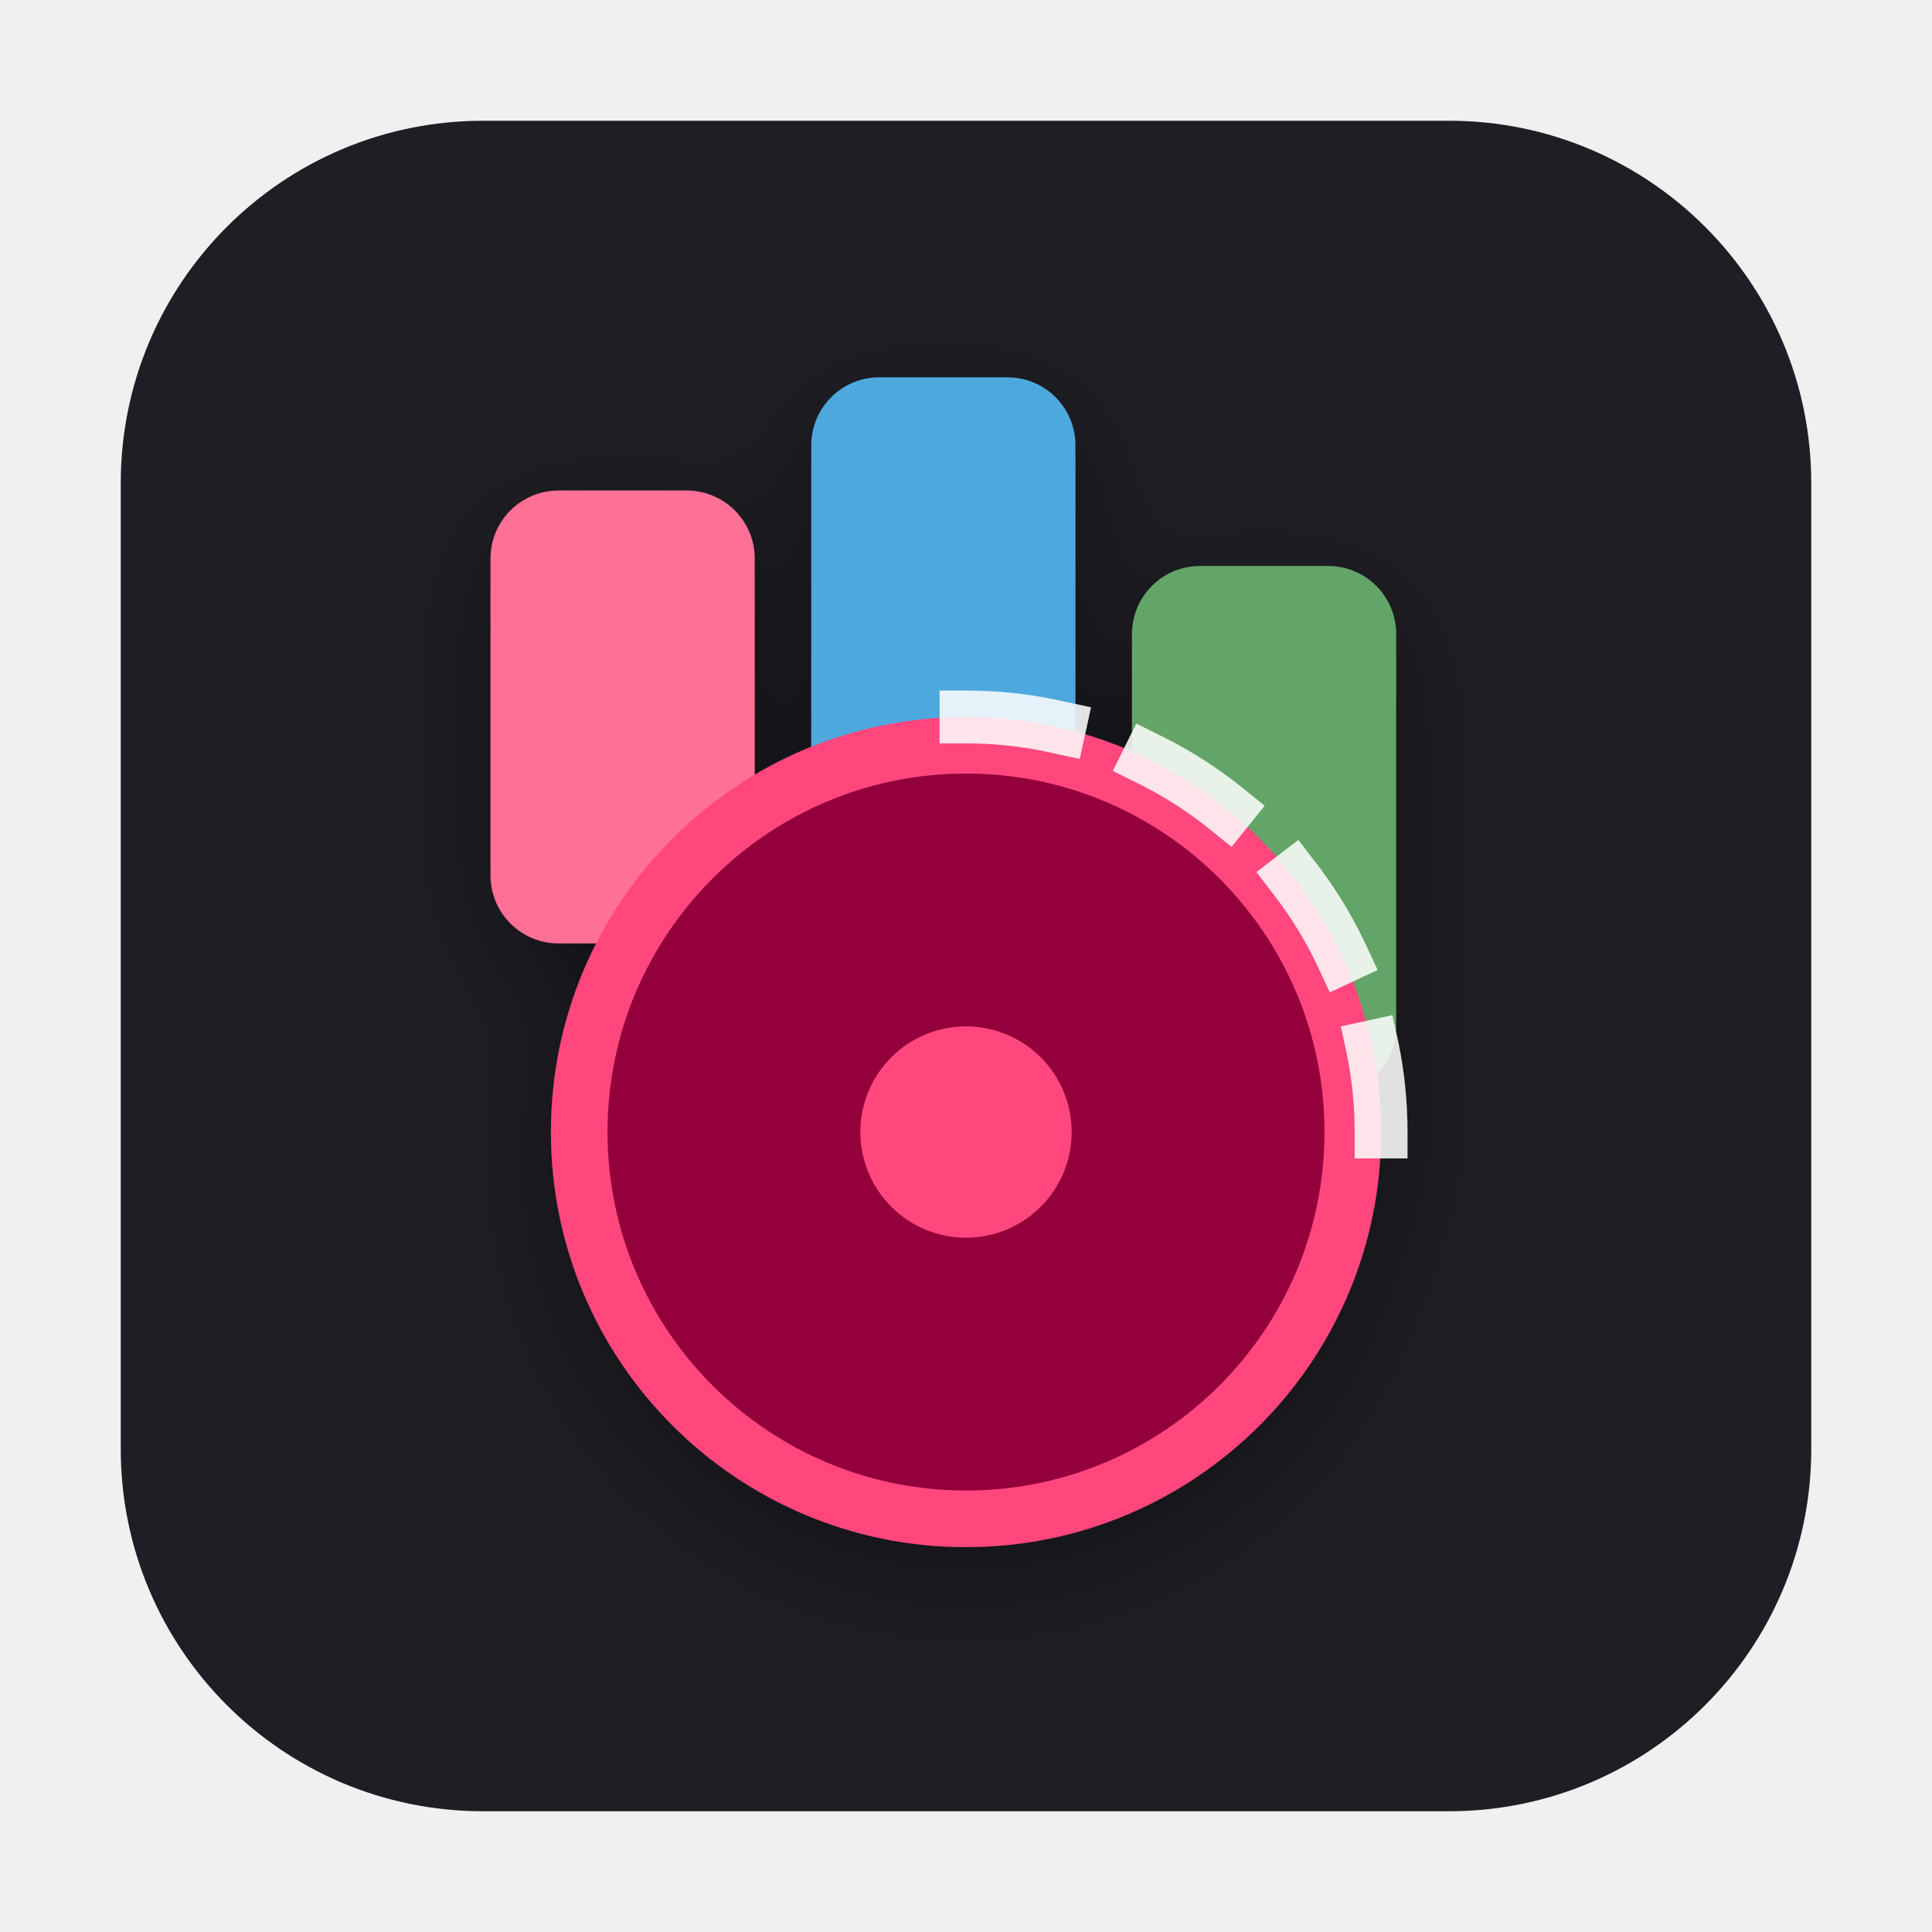
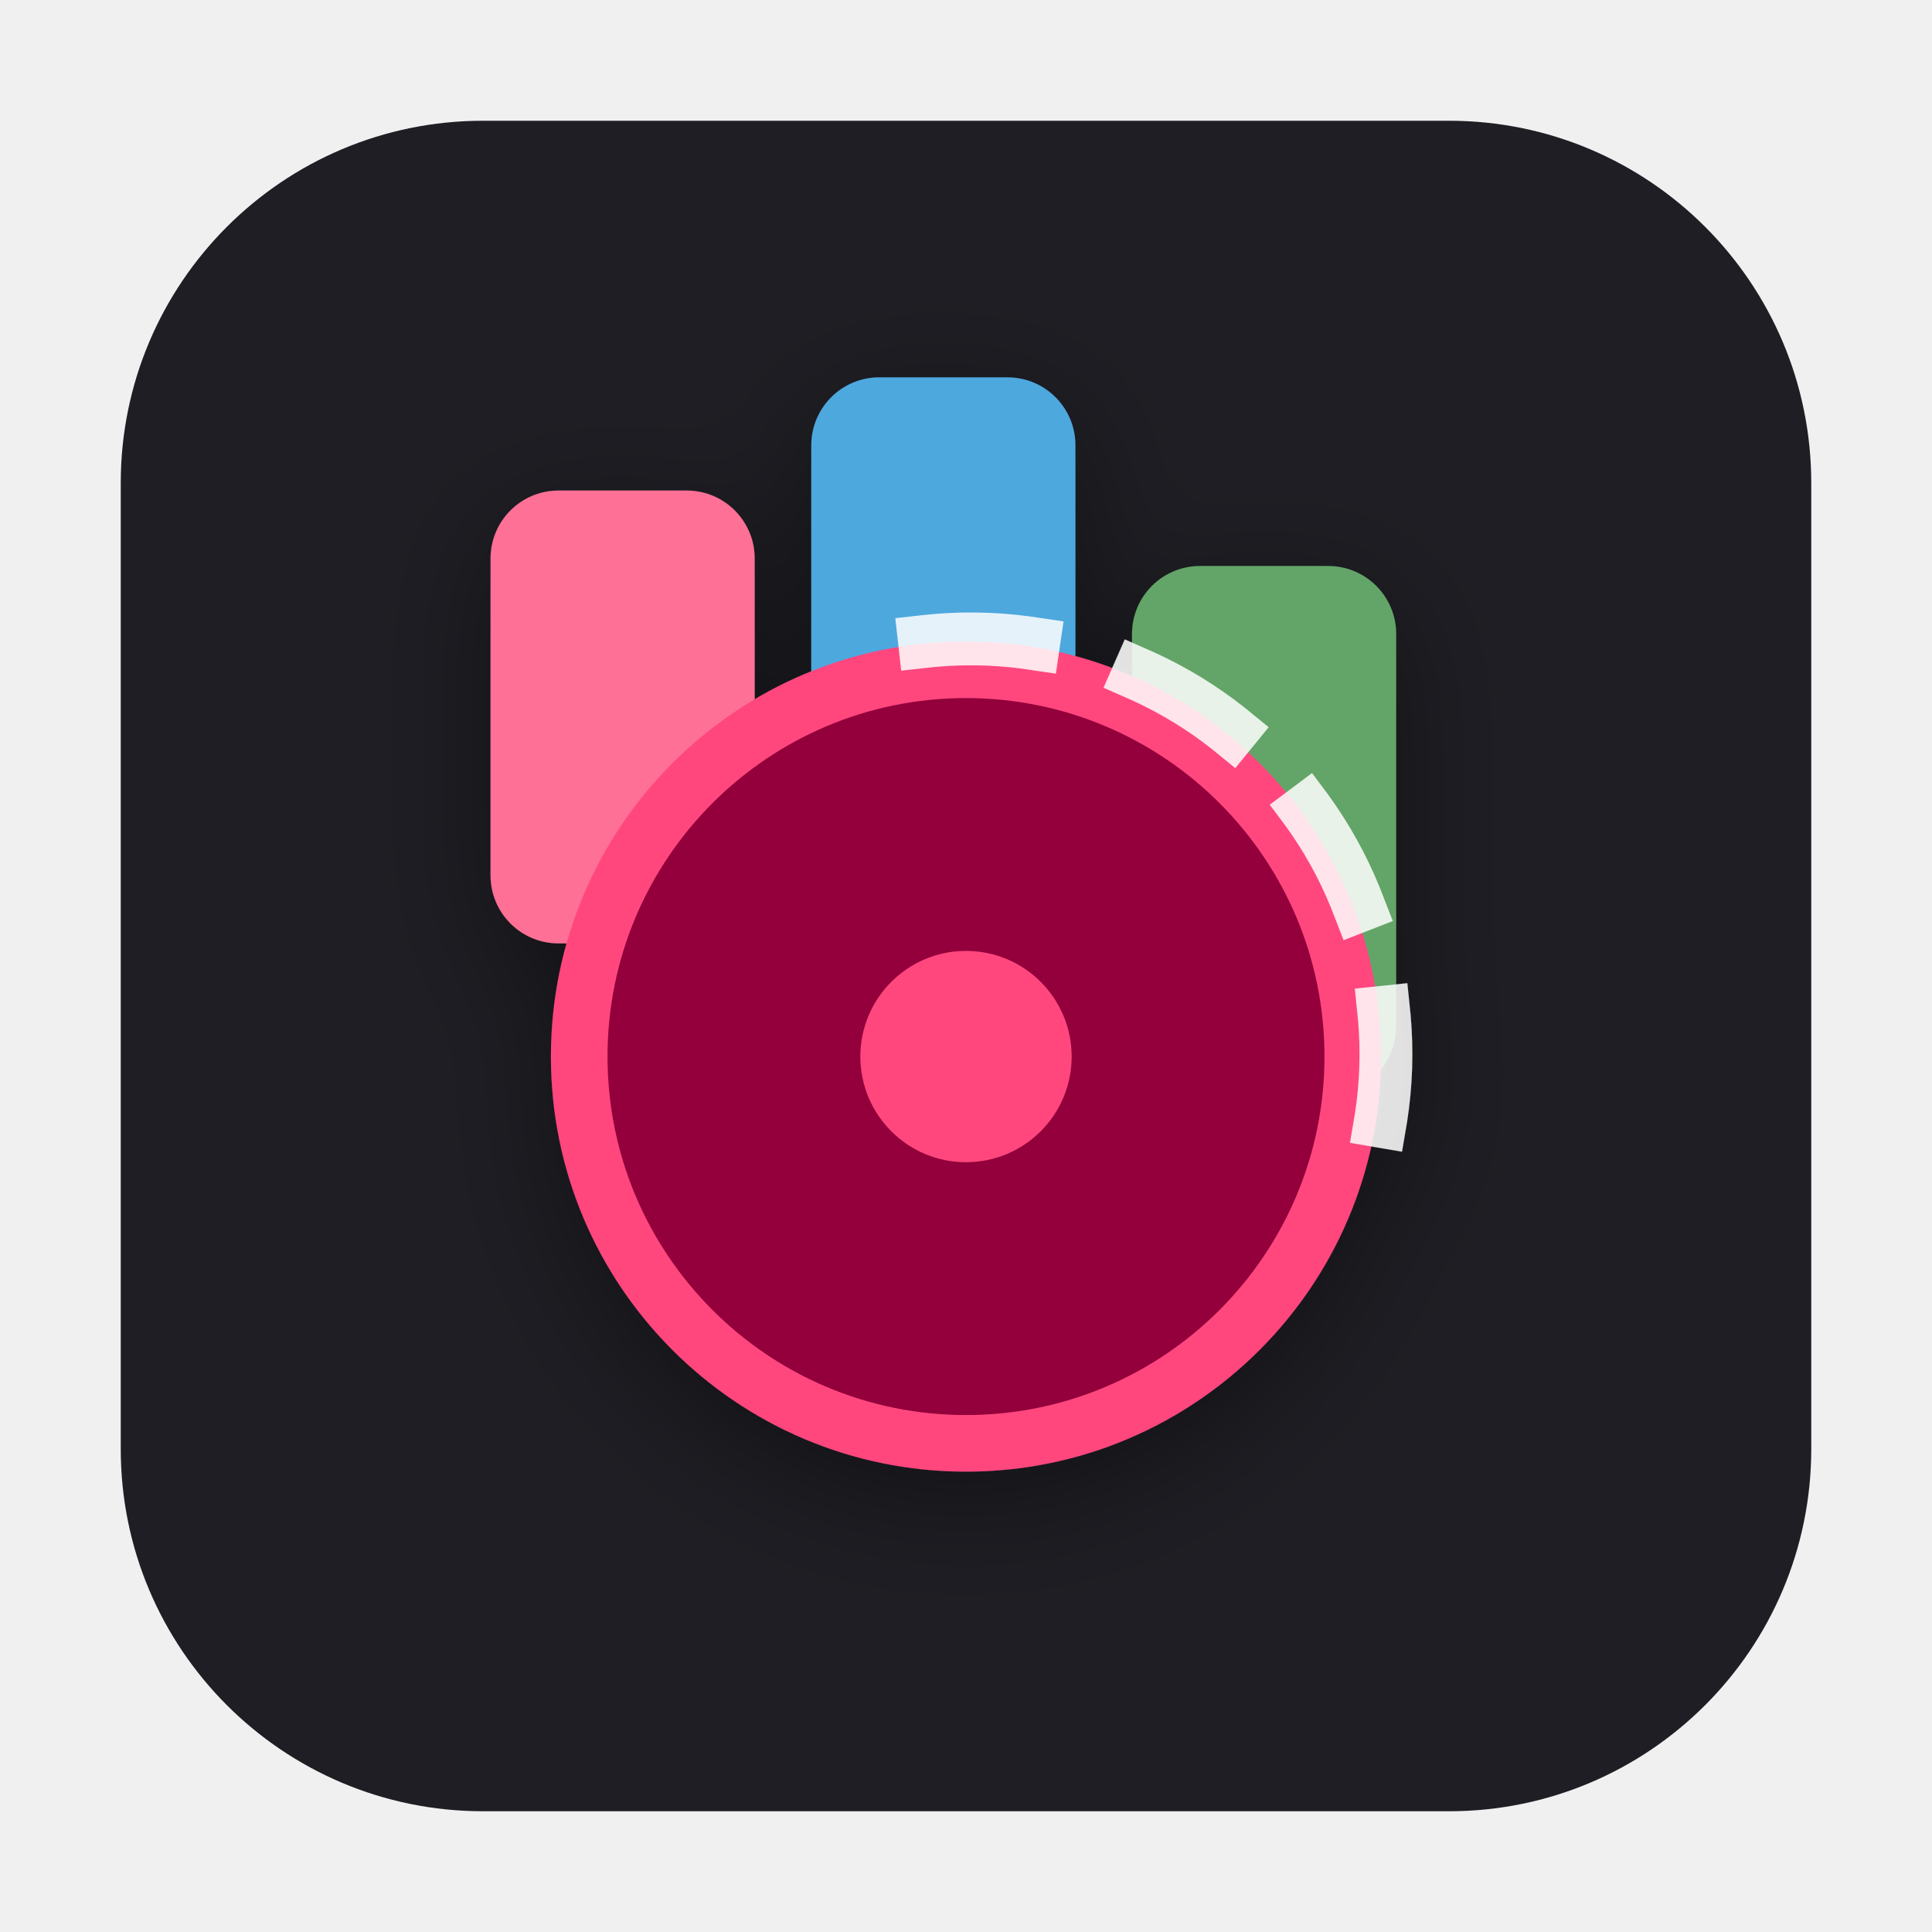
<svg xmlns="http://www.w3.org/2000/svg" viewBox="0 0 512 512" width="512" height="512">
  <rect x="32" y="32" width="448" height="448" rx="96" ry="96" fill="#1E1E24" />
  <defs>
    <filter id="softShadow" x="-20%" y="-20%" width="140%" height="140%">
      <feDropShadow dx="0" dy="8" stdDeviation="16" flood-color="#000000" flood-opacity="0.4" />
    </filter>
  </defs>
  <g filter="url(#softShadow)">
    <rect x="130" y="130" width="70" height="120" rx="18" ry="18" fill="#FF7096" />
    <rect x="215" y="100" width="70" height="200" rx="18" ry="18" fill="#4EA8DE" />
    <rect x="300" y="150" width="70" height="140" rx="18" ry="18" fill="#64A567" />
-     <circle cx="256" cy="300" r="110" fill="#FF477E" />
-     <circle cx="256" cy="300" r="95" fill="#93003A" />
-     <circle cx="256" cy="300" r="28" fill="#FF477E" />
-     <path d="M256 190 A110 110 0 0 1 366 300" fill="none" stroke="#FFFFFF" stroke-width="14" stroke-linecap="square" stroke-dasharray="25" opacity="0.85" />
+     <circle cx="256" cy="280" r="110" fill="#FF477E" />
+     <circle cx="256" cy="280" r="95" fill="#93003A" />
+     <circle cx="256" cy="280" r="28" fill="#FF477E" />
+     <path d="M245 170 A110 110 0 0 1 364 306" fill="none" stroke="#FFFFFF" stroke-width="14" stroke-dashoffset="" stroke-linecap="square" stroke-dasharray="29" opacity="0.85" />
  </g>
</svg>
